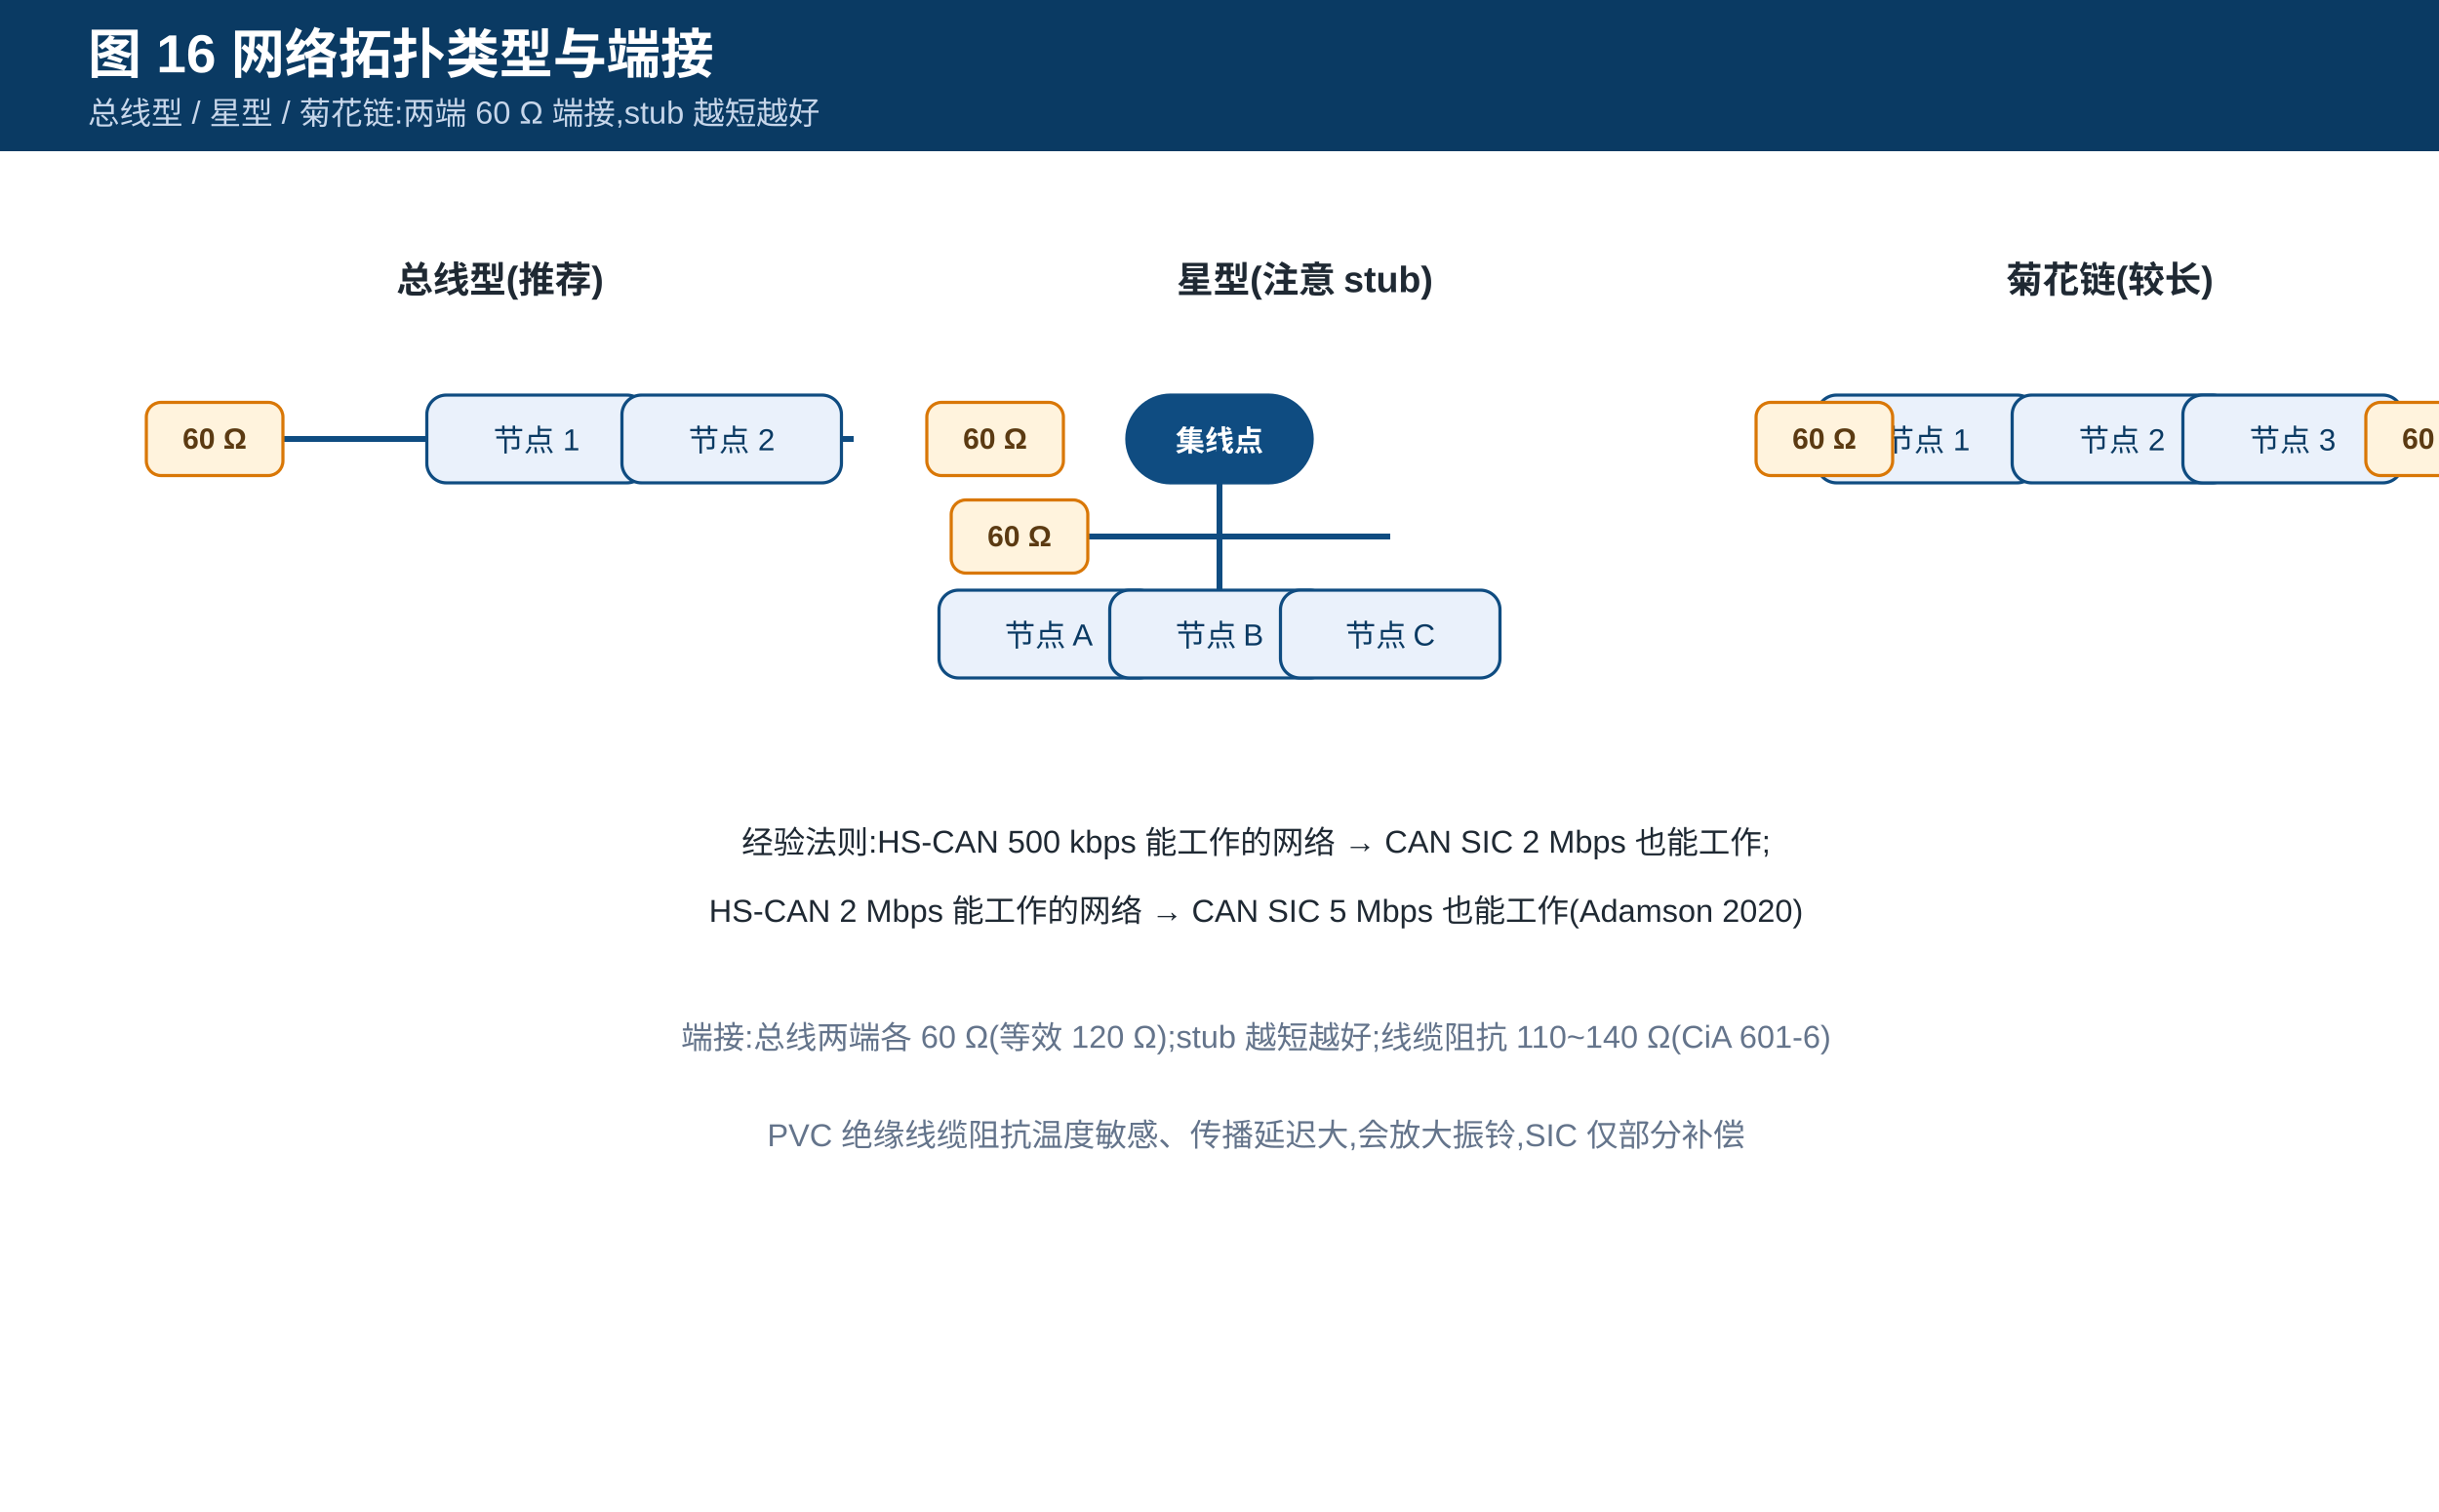
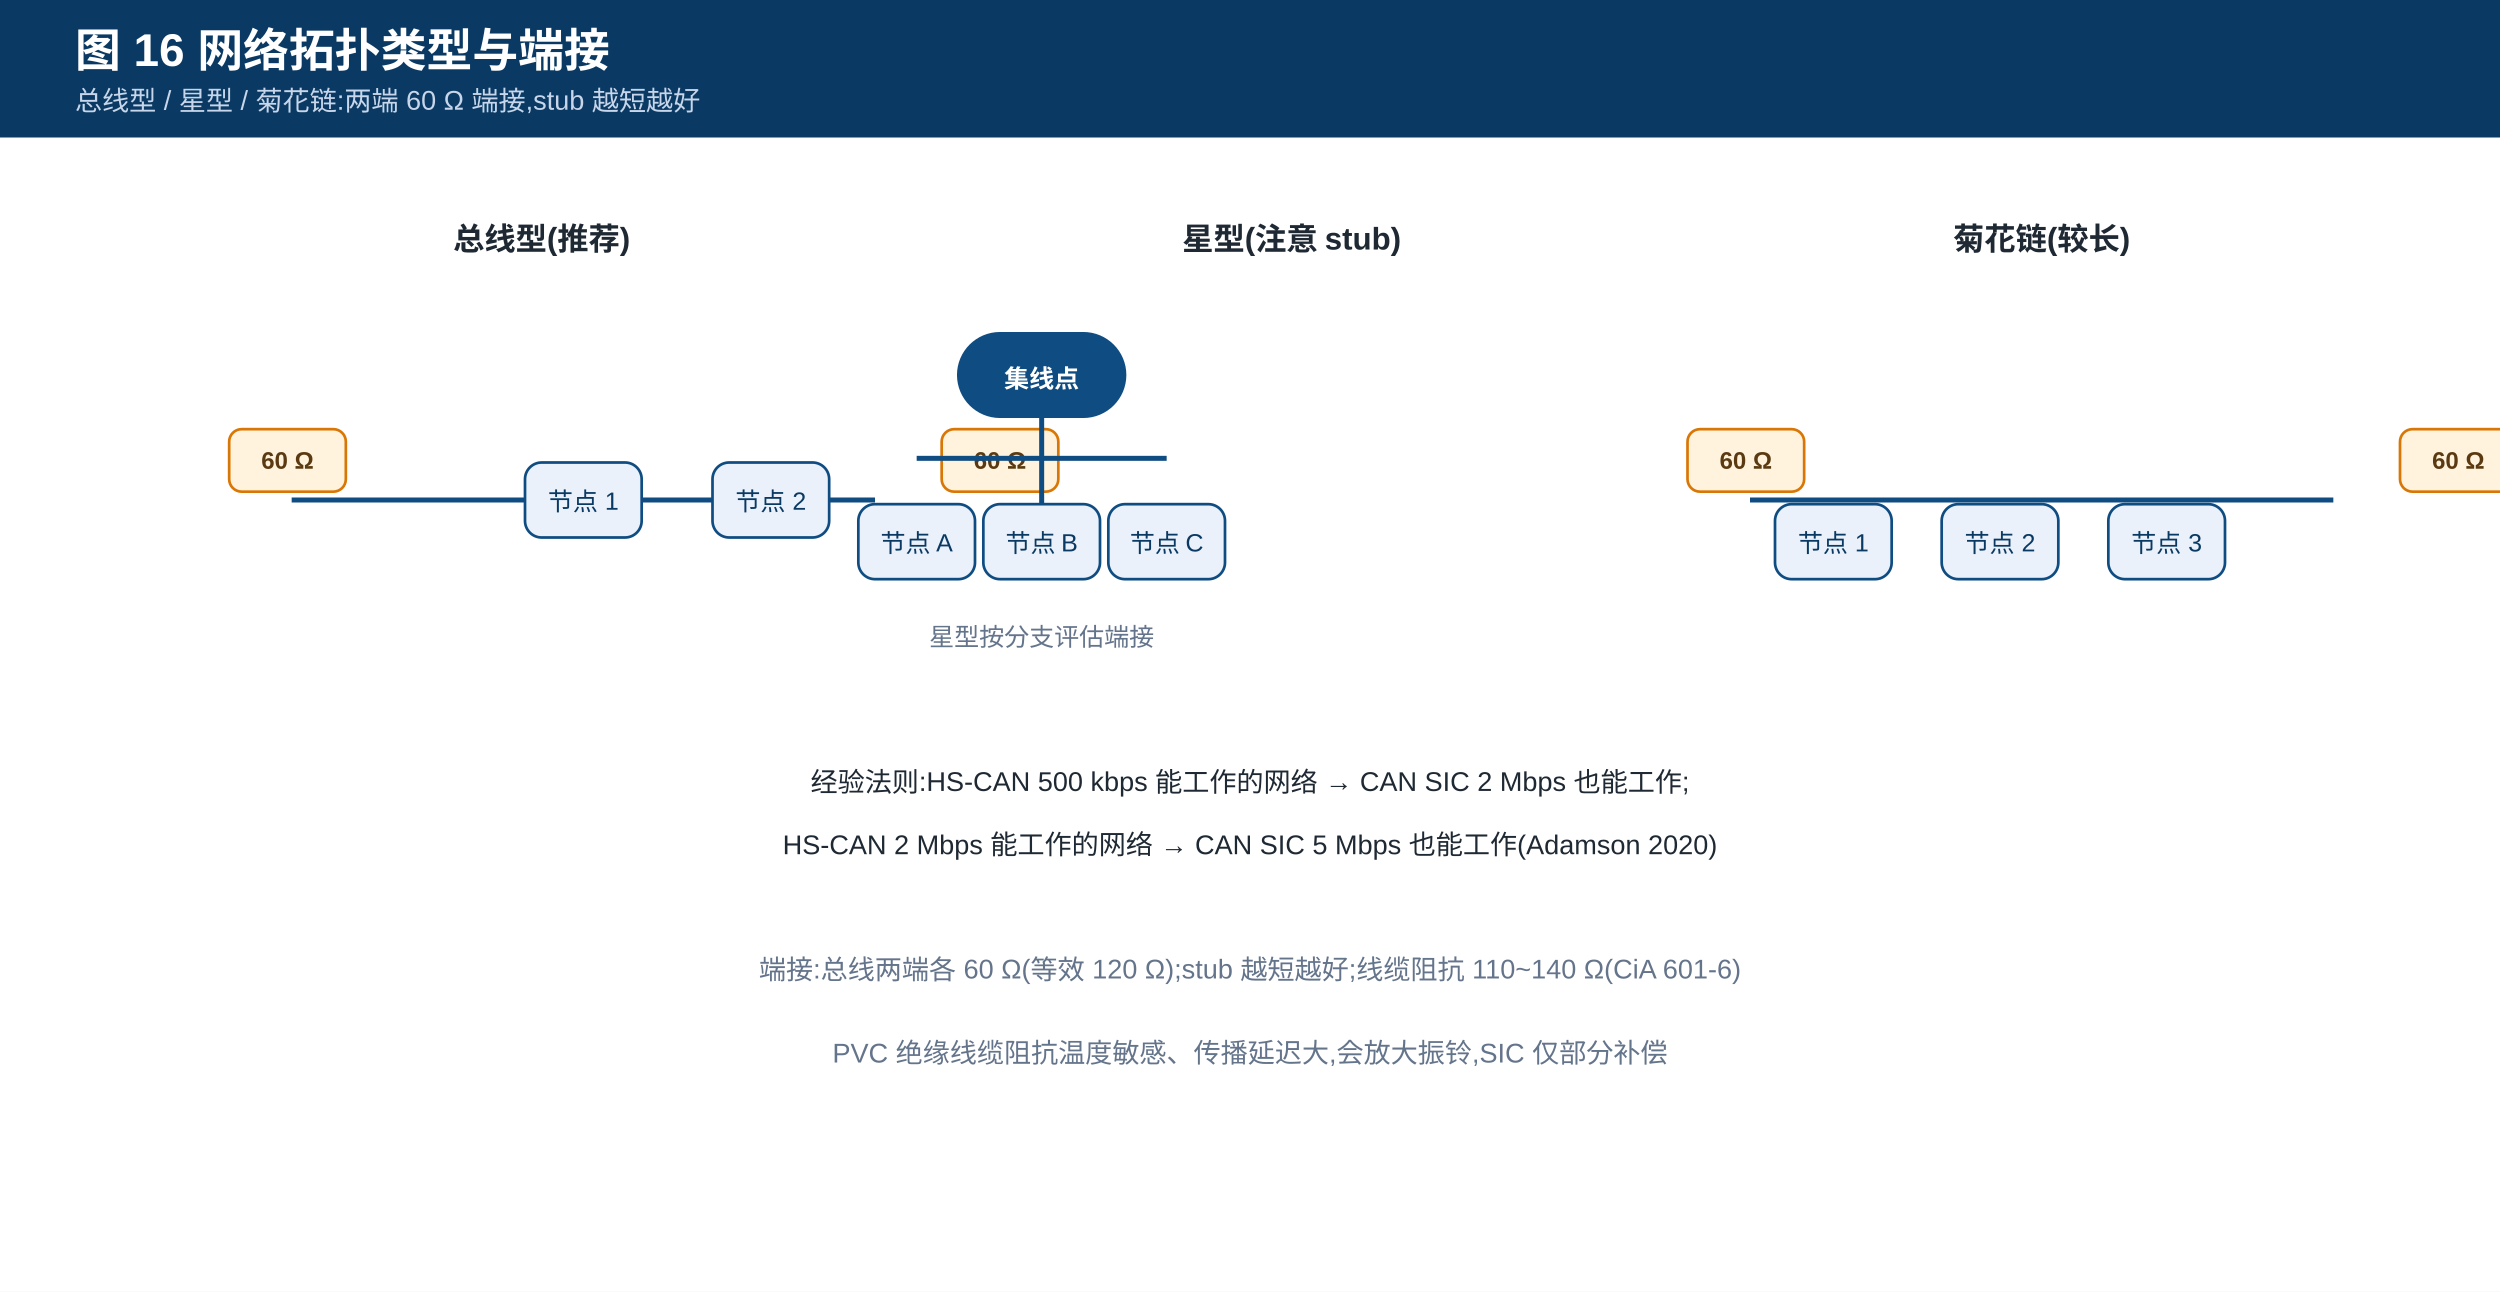
- <svg xmlns="http://www.w3.org/2000/svg" viewBox="0 0 1000 620" width="1000" height="620" font-family="'PingFang SC','Microsoft YaHei','Noto Sans SC','Helvetica Neue',Arial,sans-serif">
-   <rect x="0" y="0" width="1000" height="620" fill="#ffffff" />
-   <rect x="0" y="0" width="1000" height="62" fill="#0a3a63" />
-   <text x="36" y="30" font-size="22" font-weight="bold" fill="#ffffff">图 16 网络拓扑类型与端接</text>
-   <text x="36" y="51" font-size="13" fill="#c7d6ea">总线型 / 星型 / 菊花链:两端 60 Ω 端接,stub 越短越好</text>
+ <svg xmlns="http://www.w3.org/2000/svg" viewBox="0 0 1200 620" width="1200" height="620" font-family="'PingFang SC','Microsoft YaHei','Noto Sans SC','Helvetica Neue',Arial,sans-serif">
+   <rect x="0" y="0" width="1200" height="620" fill="#ffffff" />
+   <rect x="0" y="0" width="1200" height="66" fill="#0a3a63" />
+   <text x="36" y="32" font-size="22" font-weight="bold" fill="#ffffff">图 16 网络拓扑类型与端接</text>
+   <text x="36" y="53" font-size="13" fill="#c7d6ea">总线型 / 星型 / 菊花链:两端 60 Ω 端接,stub 越短越好</text>
  <defs>
    <marker id="arr" markerWidth="10" markerHeight="10" refX="8" refY="3" orient="auto" markerUnits="strokeWidth">
      <path d="M0,0 L8,3 L0,6 Z" fill="#0f4c81" />
    </marker>
    <marker id="arrA" markerWidth="10" markerHeight="10" refX="8" refY="3" orient="auto" markerUnits="strokeWidth">
      <path d="M0,0 L8,3 L0,6 Z" fill="#d97706" />
    </marker>
    <marker id="arrG" markerWidth="10" markerHeight="10" refX="8" refY="3" orient="auto" markerUnits="strokeWidth">
      <path d="M0,0 L8,3 L0,6 Z" fill="#16a34a" />
    </marker>
-     <marker id="dot" markerWidth="8" markerHeight="8" refX="4" refY="4" orient="auto">
-       <circle cx="4" cy="4" r="3" fill="#64748b" />
-     </marker>
  </defs>
-   <text x="205.0" y="120.0" font-family="'PingFang SC','Microsoft YaHei','Noto Sans SC','Helvetica Neue',Arial,sans-serif" font-size="15" fill="#1f2933" font-weight="bold" text-anchor="middle">总线型(推荐)</text>
-   <line x1="90.0" y1="180.0" x2="350.0" y2="180.0" stroke="#0f4c81" stroke-width="2.4" />
-   <rect x="175.0" y="162.0" width="90.0" height="36.0" rx="8" fill="#eaf1fb" stroke="#0f4c81" stroke-width="1.3" />
-   <text x="220.0" y="185.0" font-family="'PingFang SC','Microsoft YaHei','Noto Sans SC','Helvetica Neue',Arial,sans-serif" font-size="12.5" fill="#0a3a63" font-weight="normal" text-anchor="middle">节点 1</text>
-   <rect x="255.0" y="162.0" width="90.0" height="36.0" rx="8" fill="#eaf1fb" stroke="#0f4c81" stroke-width="1.3" />
-   <text x="300.0" y="185.0" font-family="'PingFang SC','Microsoft YaHei','Noto Sans SC','Helvetica Neue',Arial,sans-serif" font-size="12.5" fill="#0a3a63" font-weight="normal" text-anchor="middle">节点 2</text>
-   <rect x="60.0" y="165.0" width="56.0" height="30.0" rx="6" fill="#fff3dd" stroke="#d97706" stroke-width="1.3" />
-   <text x="88.0" y="184.0" font-family="'PingFang SC','Microsoft YaHei','Noto Sans SC','Helvetica Neue',Arial,sans-serif" font-size="12" fill="#5b3a12" font-weight="bold" text-anchor="middle">60 Ω</text>
-   <rect x="380.0" y="165.0" width="56.0" height="30.0" rx="6" fill="#fff3dd" stroke="#d97706" stroke-width="1.3" />
-   <text x="408.0" y="184.0" font-family="'PingFang SC','Microsoft YaHei','Noto Sans SC','Helvetica Neue',Arial,sans-serif" font-size="12" fill="#5b3a12" font-weight="bold" text-anchor="middle">60 Ω</text>
-   <text x="535.0" y="120.0" font-family="'PingFang SC','Microsoft YaHei','Noto Sans SC','Helvetica Neue',Arial,sans-serif" font-size="15" fill="#1f2933" font-weight="bold" text-anchor="middle">星型(注意 stub)</text>
-   <rect x="462.0" y="162.0" width="76.0" height="36.0" rx="18" fill="#0f4c81" stroke="#0f4c81" stroke-width="1.3" />
-   <text x="500.0" y="185.0" font-family="'PingFang SC','Microsoft YaHei','Noto Sans SC','Helvetica Neue',Arial,sans-serif" font-size="12" fill="#fff" font-weight="bold" text-anchor="middle">集线点</text>
-   <line x1="500.0" y1="180.0" x2="500.0" y2="260.0" stroke="#0f4c81" stroke-width="2.4" />
-   <line x1="430.0" y1="220.0" x2="500.0" y2="220.0" stroke="#0f4c81" stroke-width="2.4" />
-   <line x1="570.0" y1="220.0" x2="500.0" y2="220.0" stroke="#0f4c81" stroke-width="2.4" />
-   <rect x="385.0" y="242.0" width="90.0" height="36.0" rx="8" fill="#eaf1fb" stroke="#0f4c81" stroke-width="1.3" />
-   <text x="430.0" y="265.0" font-family="'PingFang SC','Microsoft YaHei','Noto Sans SC','Helvetica Neue',Arial,sans-serif" font-size="12.5" fill="#0a3a63" font-weight="normal" text-anchor="middle">节点 A</text>
-   <rect x="455.0" y="242.0" width="90.0" height="36.0" rx="8" fill="#eaf1fb" stroke="#0f4c81" stroke-width="1.3" />
-   <text x="500.0" y="265.0" font-family="'PingFang SC','Microsoft YaHei','Noto Sans SC','Helvetica Neue',Arial,sans-serif" font-size="12.5" fill="#0a3a63" font-weight="normal" text-anchor="middle">节点 B</text>
-   <rect x="525.0" y="242.0" width="90.0" height="36.0" rx="8" fill="#eaf1fb" stroke="#0f4c81" stroke-width="1.3" />
-   <text x="570.0" y="265.0" font-family="'PingFang SC','Microsoft YaHei','Noto Sans SC','Helvetica Neue',Arial,sans-serif" font-size="12.5" fill="#0a3a63" font-weight="normal" text-anchor="middle">节点 C</text>
-   <rect x="390.0" y="205.0" width="56.0" height="30.0" rx="6" fill="#fff3dd" stroke="#d97706" stroke-width="1.3" />
-   <text x="418.0" y="224.0" font-family="'PingFang SC','Microsoft YaHei','Noto Sans SC','Helvetica Neue',Arial,sans-serif" font-size="12" fill="#5b3a12" font-weight="bold" text-anchor="middle">60 Ω</text>
-   <text x="865.0" y="120.0" font-family="'PingFang SC','Microsoft YaHei','Noto Sans SC','Helvetica Neue',Arial,sans-serif" font-size="15" fill="#1f2933" font-weight="bold" text-anchor="middle">菊花链(较长)</text>
-   <line x1="750.0" y1="180.0" x2="950.0" y2="180.0" stroke="#0f4c81" stroke-width="2.4" />
-   <rect x="745.0" y="162.0" width="90.0" height="36.0" rx="8" fill="#eaf1fb" stroke="#0f4c81" stroke-width="1.3" />
-   <text x="790.0" y="185.0" font-family="'PingFang SC','Microsoft YaHei','Noto Sans SC','Helvetica Neue',Arial,sans-serif" font-size="12.5" fill="#0a3a63" font-weight="normal" text-anchor="middle">节点 1</text>
-   <rect x="825.0" y="162.0" width="90.0" height="36.0" rx="8" fill="#eaf1fb" stroke="#0f4c81" stroke-width="1.3" />
-   <text x="870.0" y="185.0" font-family="'PingFang SC','Microsoft YaHei','Noto Sans SC','Helvetica Neue',Arial,sans-serif" font-size="12.5" fill="#0a3a63" font-weight="normal" text-anchor="middle">节点 2</text>
-   <rect x="895.0" y="162.0" width="90.0" height="36.0" rx="8" fill="#eaf1fb" stroke="#0f4c81" stroke-width="1.3" />
-   <text x="940.0" y="185.0" font-family="'PingFang SC','Microsoft YaHei','Noto Sans SC','Helvetica Neue',Arial,sans-serif" font-size="12.5" fill="#0a3a63" font-weight="normal" text-anchor="middle">节点 3</text>
-   <rect x="720.0" y="165.0" width="56.0" height="30.0" rx="6" fill="#fff3dd" stroke="#d97706" stroke-width="1.3" />
-   <text x="748.0" y="184.0" font-family="'PingFang SC','Microsoft YaHei','Noto Sans SC','Helvetica Neue',Arial,sans-serif" font-size="12" fill="#5b3a12" font-weight="bold" text-anchor="middle">60 Ω</text>
-   <rect x="970.0" y="165.0" width="56.0" height="30.0" rx="6" fill="#fff3dd" stroke="#d97706" stroke-width="1.3" />
-   <text x="998.0" y="184.0" font-family="'PingFang SC','Microsoft YaHei','Noto Sans SC','Helvetica Neue',Arial,sans-serif" font-size="12" fill="#5b3a12" font-weight="bold" text-anchor="middle">60 Ω</text>
-   <text x="515.0" y="350.0" font-family="'PingFang SC','Microsoft YaHei','Noto Sans SC','Helvetica Neue',Arial,sans-serif" font-size="13" fill="#1f2933" font-weight="normal" text-anchor="middle">经验法则:HS-CAN 500 kbps 能工作的网络 → CAN SIC 2 Mbps 也能工作;</text>
-   <text x="515.0" y="378.0" font-family="'PingFang SC','Microsoft YaHei','Noto Sans SC','Helvetica Neue',Arial,sans-serif" font-size="13" fill="#1f2933" font-weight="normal" text-anchor="middle">HS-CAN 2 Mbps 能工作的网络 → CAN SIC 5 Mbps 也能工作(Adamson 2020)</text>
-   <text x="515.0" y="430.0" font-family="'PingFang SC','Microsoft YaHei','Noto Sans SC','Helvetica Neue',Arial,sans-serif" font-size="13" fill="#64748b" font-weight="normal" text-anchor="middle">端接:总线两端各 60 Ω(等效 120 Ω);stub 越短越好;线缆阻抗 110~140 Ω(CiA 601-6)</text>
-   <text x="515.0" y="470.0" font-family="'PingFang SC','Microsoft YaHei','Noto Sans SC','Helvetica Neue',Arial,sans-serif" font-size="13" fill="#64748b" font-weight="normal" text-anchor="middle">PVC 绝缘线缆阻抗温度敏感、传播延迟大,会放大振铃,SIC 仅部分补偿</text>
+   <text x="260.0" y="120.0" font-family="'PingFang SC','Microsoft YaHei','Noto Sans SC','Helvetica Neue',Arial,sans-serif" font-size="15" fill="#1f2933" font-weight="bold" text-anchor="middle">总线型(推荐)</text>
+   <line x1="140.0" y1="240.0" x2="420.0" y2="240.0" stroke="#0f4c81" stroke-width="2.4" />
+   <rect x="252.0" y="222.0" width="56.0" height="36.0" rx="8" fill="#eaf1fb" stroke="#0f4c81" stroke-width="1.3" />
+   <text x="280.0" y="245.0" font-family="'PingFang SC','Microsoft YaHei','Noto Sans SC','Helvetica Neue',Arial,sans-serif" font-size="12" fill="#0a3a63" font-weight="normal" text-anchor="middle">节点 1</text>
+   <rect x="342.0" y="222.0" width="56.0" height="36.0" rx="8" fill="#eaf1fb" stroke="#0f4c81" stroke-width="1.3" />
+   <text x="370.0" y="245.0" font-family="'PingFang SC','Microsoft YaHei','Noto Sans SC','Helvetica Neue',Arial,sans-serif" font-size="12" fill="#0a3a63" font-weight="normal" text-anchor="middle">节点 2</text>
+   <rect x="110.0" y="206.0" width="56.0" height="30.0" rx="6" fill="#fff3dd" stroke="#d97706" stroke-width="1.3" />
+   <text x="138.0" y="225.0" font-family="'PingFang SC','Microsoft YaHei','Noto Sans SC','Helvetica Neue',Arial,sans-serif" font-size="11.5" fill="#5b3a12" font-weight="bold" text-anchor="middle">60 Ω</text>
+   <rect x="452.0" y="206.0" width="56.0" height="30.0" rx="6" fill="#fff3dd" stroke="#d97706" stroke-width="1.3" />
+   <text x="480.0" y="225.0" font-family="'PingFang SC','Microsoft YaHei','Noto Sans SC','Helvetica Neue',Arial,sans-serif" font-size="11.5" fill="#5b3a12" font-weight="bold" text-anchor="middle">60 Ω</text>
+   <text x="620.0" y="120.0" font-family="'PingFang SC','Microsoft YaHei','Noto Sans SC','Helvetica Neue',Arial,sans-serif" font-size="15" fill="#1f2933" font-weight="bold" text-anchor="middle">星型(注意 stub)</text>
+   <rect x="460.0" y="160.0" width="80.0" height="40.0" rx="20" fill="#0f4c81" stroke="#0f4c81" stroke-width="1.3" />
+   <text x="500.0" y="186.0" font-family="'PingFang SC','Microsoft YaHei','Noto Sans SC','Helvetica Neue',Arial,sans-serif" font-size="12" fill="#fff" font-weight="bold" text-anchor="middle">集线点</text>
+   <line x1="500.0" y1="200.0" x2="500.0" y2="260.0" stroke="#0f4c81" stroke-width="2.4" />
+   <line x1="440.0" y1="220.0" x2="500.0" y2="220.0" stroke="#0f4c81" stroke-width="2.4" />
+   <line x1="560.0" y1="220.0" x2="500.0" y2="220.0" stroke="#0f4c81" stroke-width="2.4" />
+   <rect x="412.0" y="242.0" width="56.0" height="36.0" rx="8" fill="#eaf1fb" stroke="#0f4c81" stroke-width="1.3" />
+   <text x="440.0" y="265.0" font-family="'PingFang SC','Microsoft YaHei','Noto Sans SC','Helvetica Neue',Arial,sans-serif" font-size="12" fill="#0a3a63" font-weight="normal" text-anchor="middle">节点 A</text>
+   <rect x="472.0" y="242.0" width="56.0" height="36.0" rx="8" fill="#eaf1fb" stroke="#0f4c81" stroke-width="1.3" />
+   <text x="500.0" y="265.0" font-family="'PingFang SC','Microsoft YaHei','Noto Sans SC','Helvetica Neue',Arial,sans-serif" font-size="12" fill="#0a3a63" font-weight="normal" text-anchor="middle">节点 B</text>
+   <rect x="532.0" y="242.0" width="56.0" height="36.0" rx="8" fill="#eaf1fb" stroke="#0f4c81" stroke-width="1.3" />
+   <text x="560.0" y="265.0" font-family="'PingFang SC','Microsoft YaHei','Noto Sans SC','Helvetica Neue',Arial,sans-serif" font-size="12" fill="#0a3a63" font-weight="normal" text-anchor="middle">节点 C</text>
+   <text x="500.0" y="310.0" font-family="'PingFang SC','Microsoft YaHei','Noto Sans SC','Helvetica Neue',Arial,sans-serif" font-size="12" fill="#64748b" font-weight="normal" text-anchor="middle">星型按分支评估端接</text>
+   <text x="980.0" y="120.0" font-family="'PingFang SC','Microsoft YaHei','Noto Sans SC','Helvetica Neue',Arial,sans-serif" font-size="15" fill="#1f2933" font-weight="bold" text-anchor="middle">菊花链(较长)</text>
+   <line x1="840.0" y1="240.0" x2="1120.0" y2="240.0" stroke="#0f4c81" stroke-width="2.4" />
+   <rect x="852.0" y="242.0" width="56.0" height="36.0" rx="8" fill="#eaf1fb" stroke="#0f4c81" stroke-width="1.3" />
+   <text x="880.0" y="265.0" font-family="'PingFang SC','Microsoft YaHei','Noto Sans SC','Helvetica Neue',Arial,sans-serif" font-size="12" fill="#0a3a63" font-weight="normal" text-anchor="middle">节点 1</text>
+   <rect x="932.0" y="242.0" width="56.0" height="36.0" rx="8" fill="#eaf1fb" stroke="#0f4c81" stroke-width="1.3" />
+   <text x="960.0" y="265.0" font-family="'PingFang SC','Microsoft YaHei','Noto Sans SC','Helvetica Neue',Arial,sans-serif" font-size="12" fill="#0a3a63" font-weight="normal" text-anchor="middle">节点 2</text>
+   <rect x="1012.0" y="242.0" width="56.0" height="36.0" rx="8" fill="#eaf1fb" stroke="#0f4c81" stroke-width="1.3" />
+   <text x="1040.0" y="265.0" font-family="'PingFang SC','Microsoft YaHei','Noto Sans SC','Helvetica Neue',Arial,sans-serif" font-size="12" fill="#0a3a63" font-weight="normal" text-anchor="middle">节点 3</text>
+   <rect x="810.0" y="206.0" width="56.0" height="30.0" rx="6" fill="#fff3dd" stroke="#d97706" stroke-width="1.3" />
+   <text x="838.0" y="225.0" font-family="'PingFang SC','Microsoft YaHei','Noto Sans SC','Helvetica Neue',Arial,sans-serif" font-size="11.5" fill="#5b3a12" font-weight="bold" text-anchor="middle">60 Ω</text>
+   <rect x="1152.0" y="206.0" width="56.0" height="30.0" rx="6" fill="#fff3dd" stroke="#d97706" stroke-width="1.3" />
+   <text x="1180.0" y="225.0" font-family="'PingFang SC','Microsoft YaHei','Noto Sans SC','Helvetica Neue',Arial,sans-serif" font-size="11.5" fill="#5b3a12" font-weight="bold" text-anchor="middle">60 Ω</text>
+   <text x="600.0" y="380.0" font-family="'PingFang SC','Microsoft YaHei','Noto Sans SC','Helvetica Neue',Arial,sans-serif" font-size="13" fill="#1f2933" font-weight="normal" text-anchor="middle">经验法则:HS-CAN 500 kbps 能工作的网络 → CAN SIC 2 Mbps 也能工作;</text>
+   <text x="600.0" y="410.0" font-family="'PingFang SC','Microsoft YaHei','Noto Sans SC','Helvetica Neue',Arial,sans-serif" font-size="13" fill="#1f2933" font-weight="normal" text-anchor="middle">HS-CAN 2 Mbps 能工作的网络 → CAN SIC 5 Mbps 也能工作(Adamson 2020)</text>
+   <text x="600.0" y="470.0" font-family="'PingFang SC','Microsoft YaHei','Noto Sans SC','Helvetica Neue',Arial,sans-serif" font-size="13" fill="#64748b" font-weight="normal" text-anchor="middle">端接:总线两端各 60 Ω(等效 120 Ω);stub 越短越好;线缆阻抗 110~140 Ω(CiA 601-6)</text>
+   <text x="600.0" y="510.0" font-family="'PingFang SC','Microsoft YaHei','Noto Sans SC','Helvetica Neue',Arial,sans-serif" font-size="13" fill="#64748b" font-weight="normal" text-anchor="middle">PVC 绝缘线缆阻抗温度敏感、传播延迟大,会放大振铃,SIC 仅部分补偿</text>
</svg>
